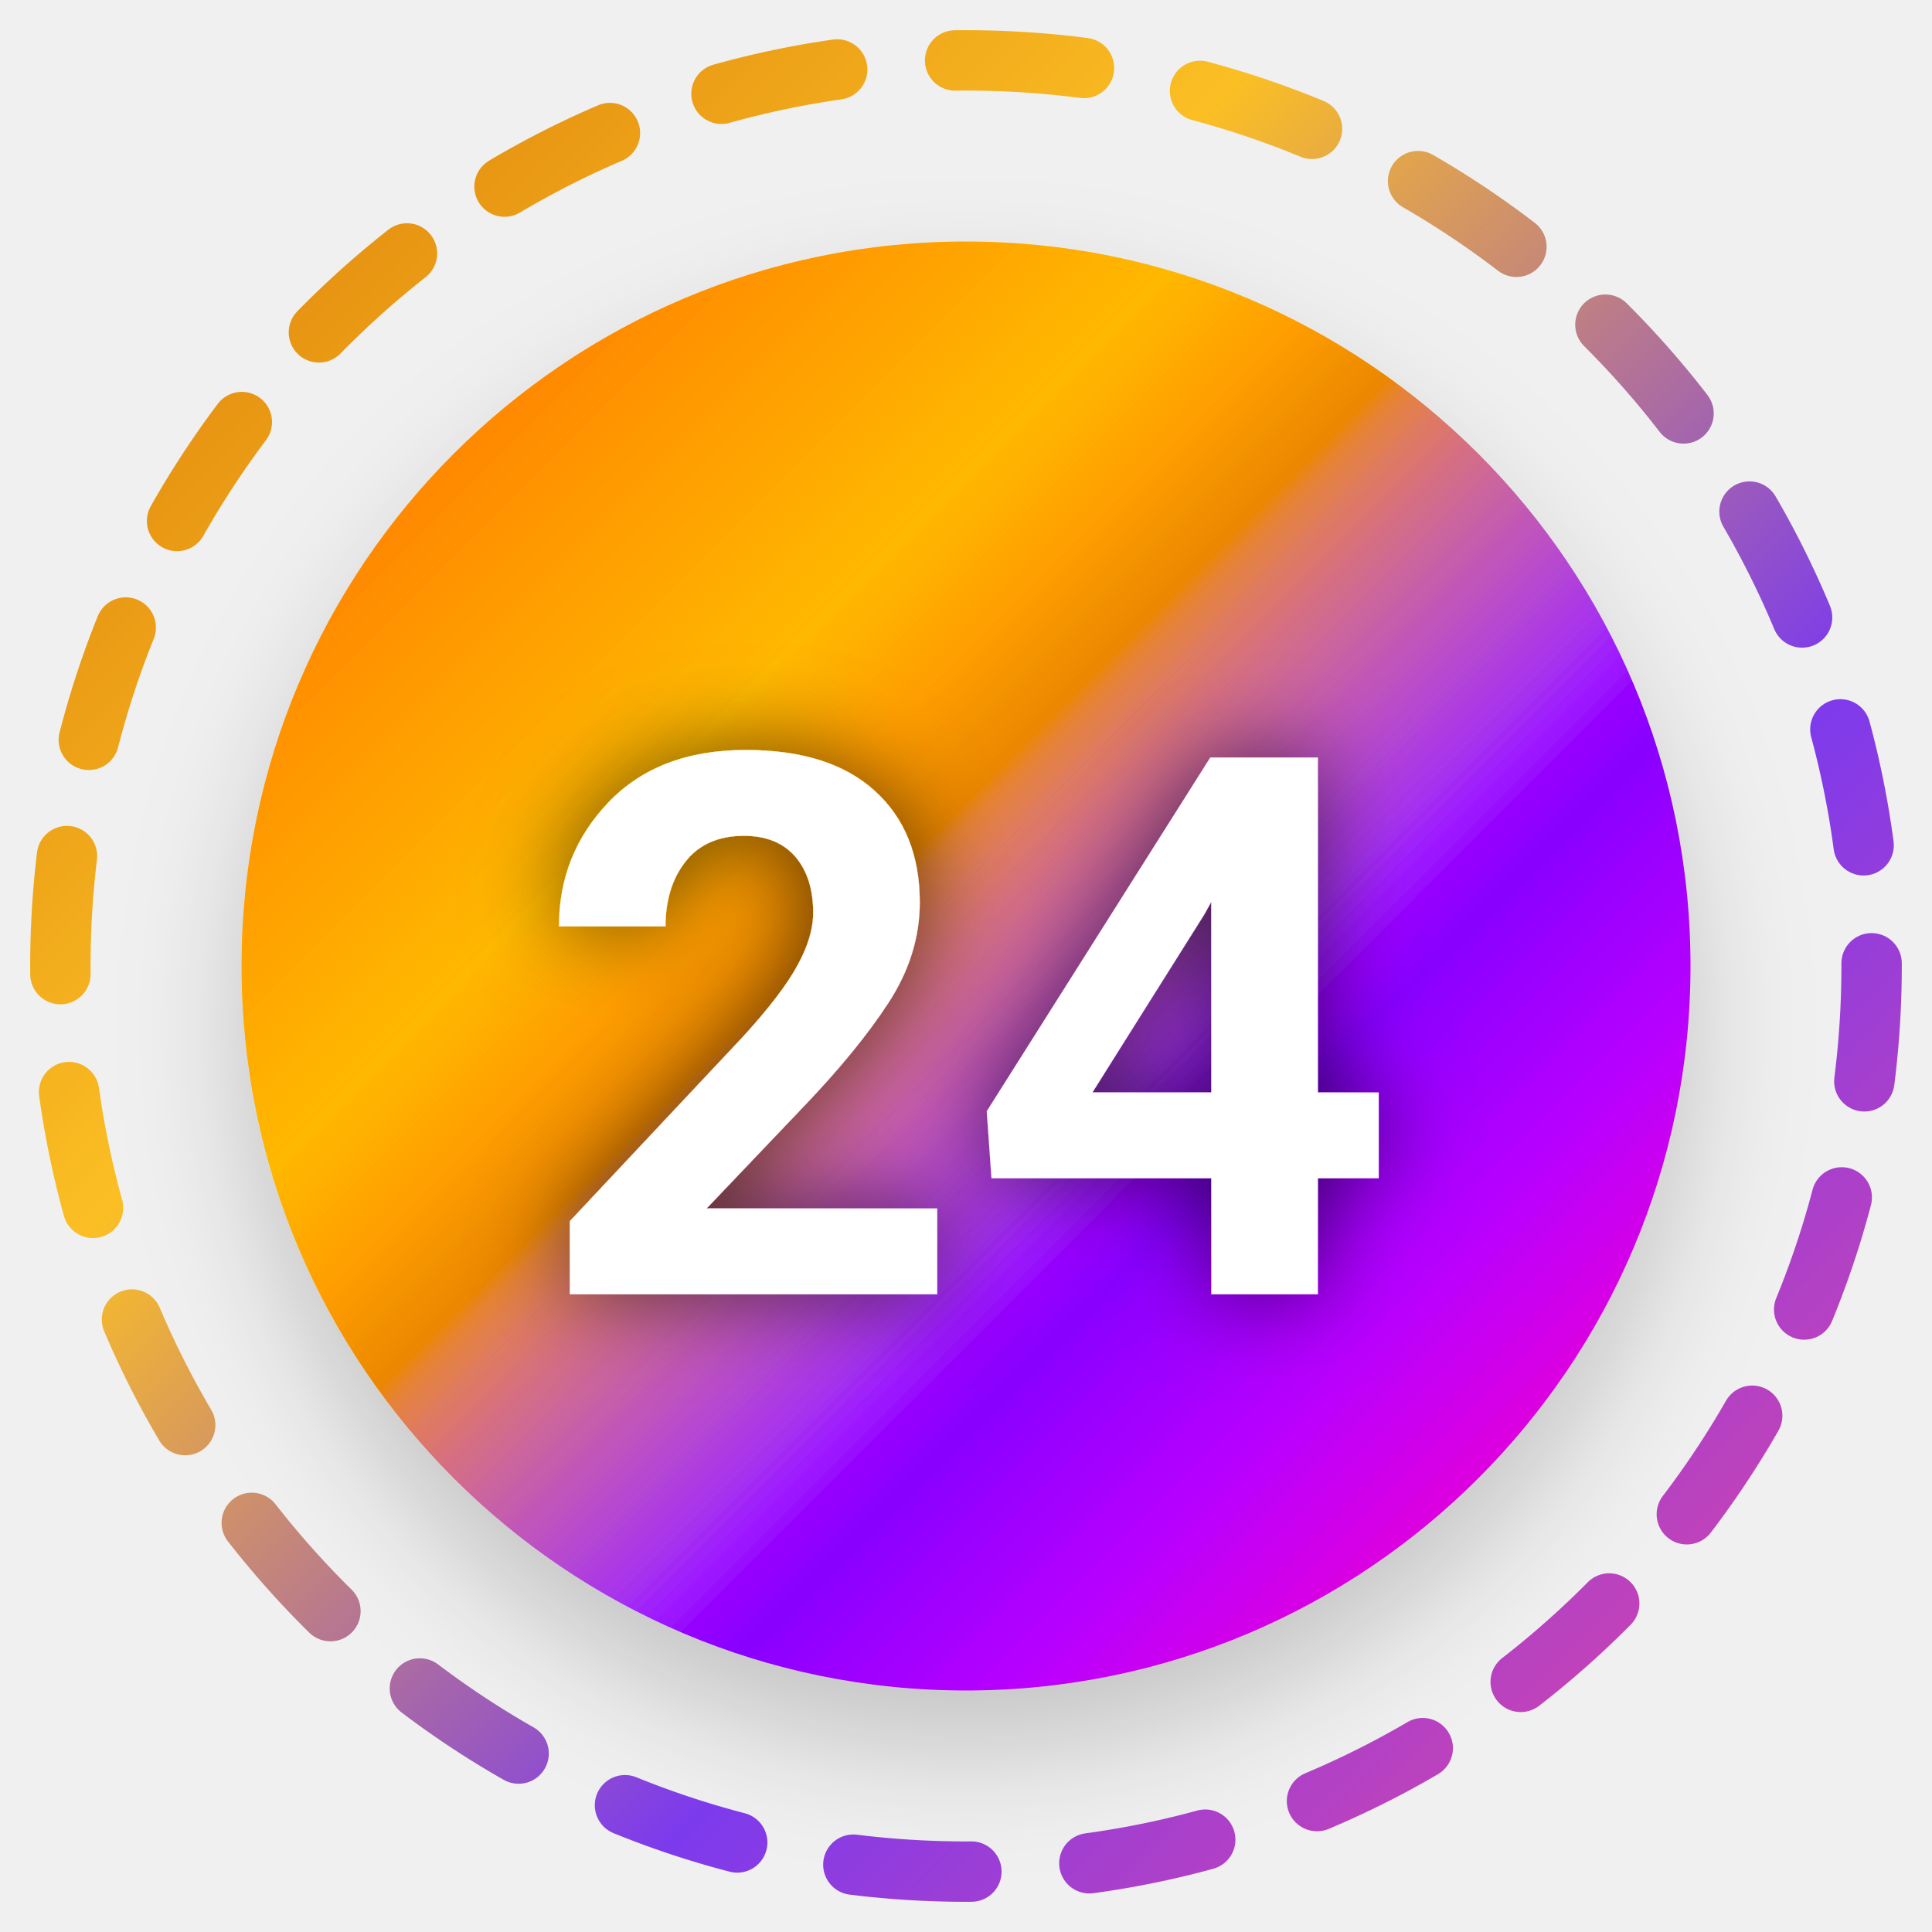
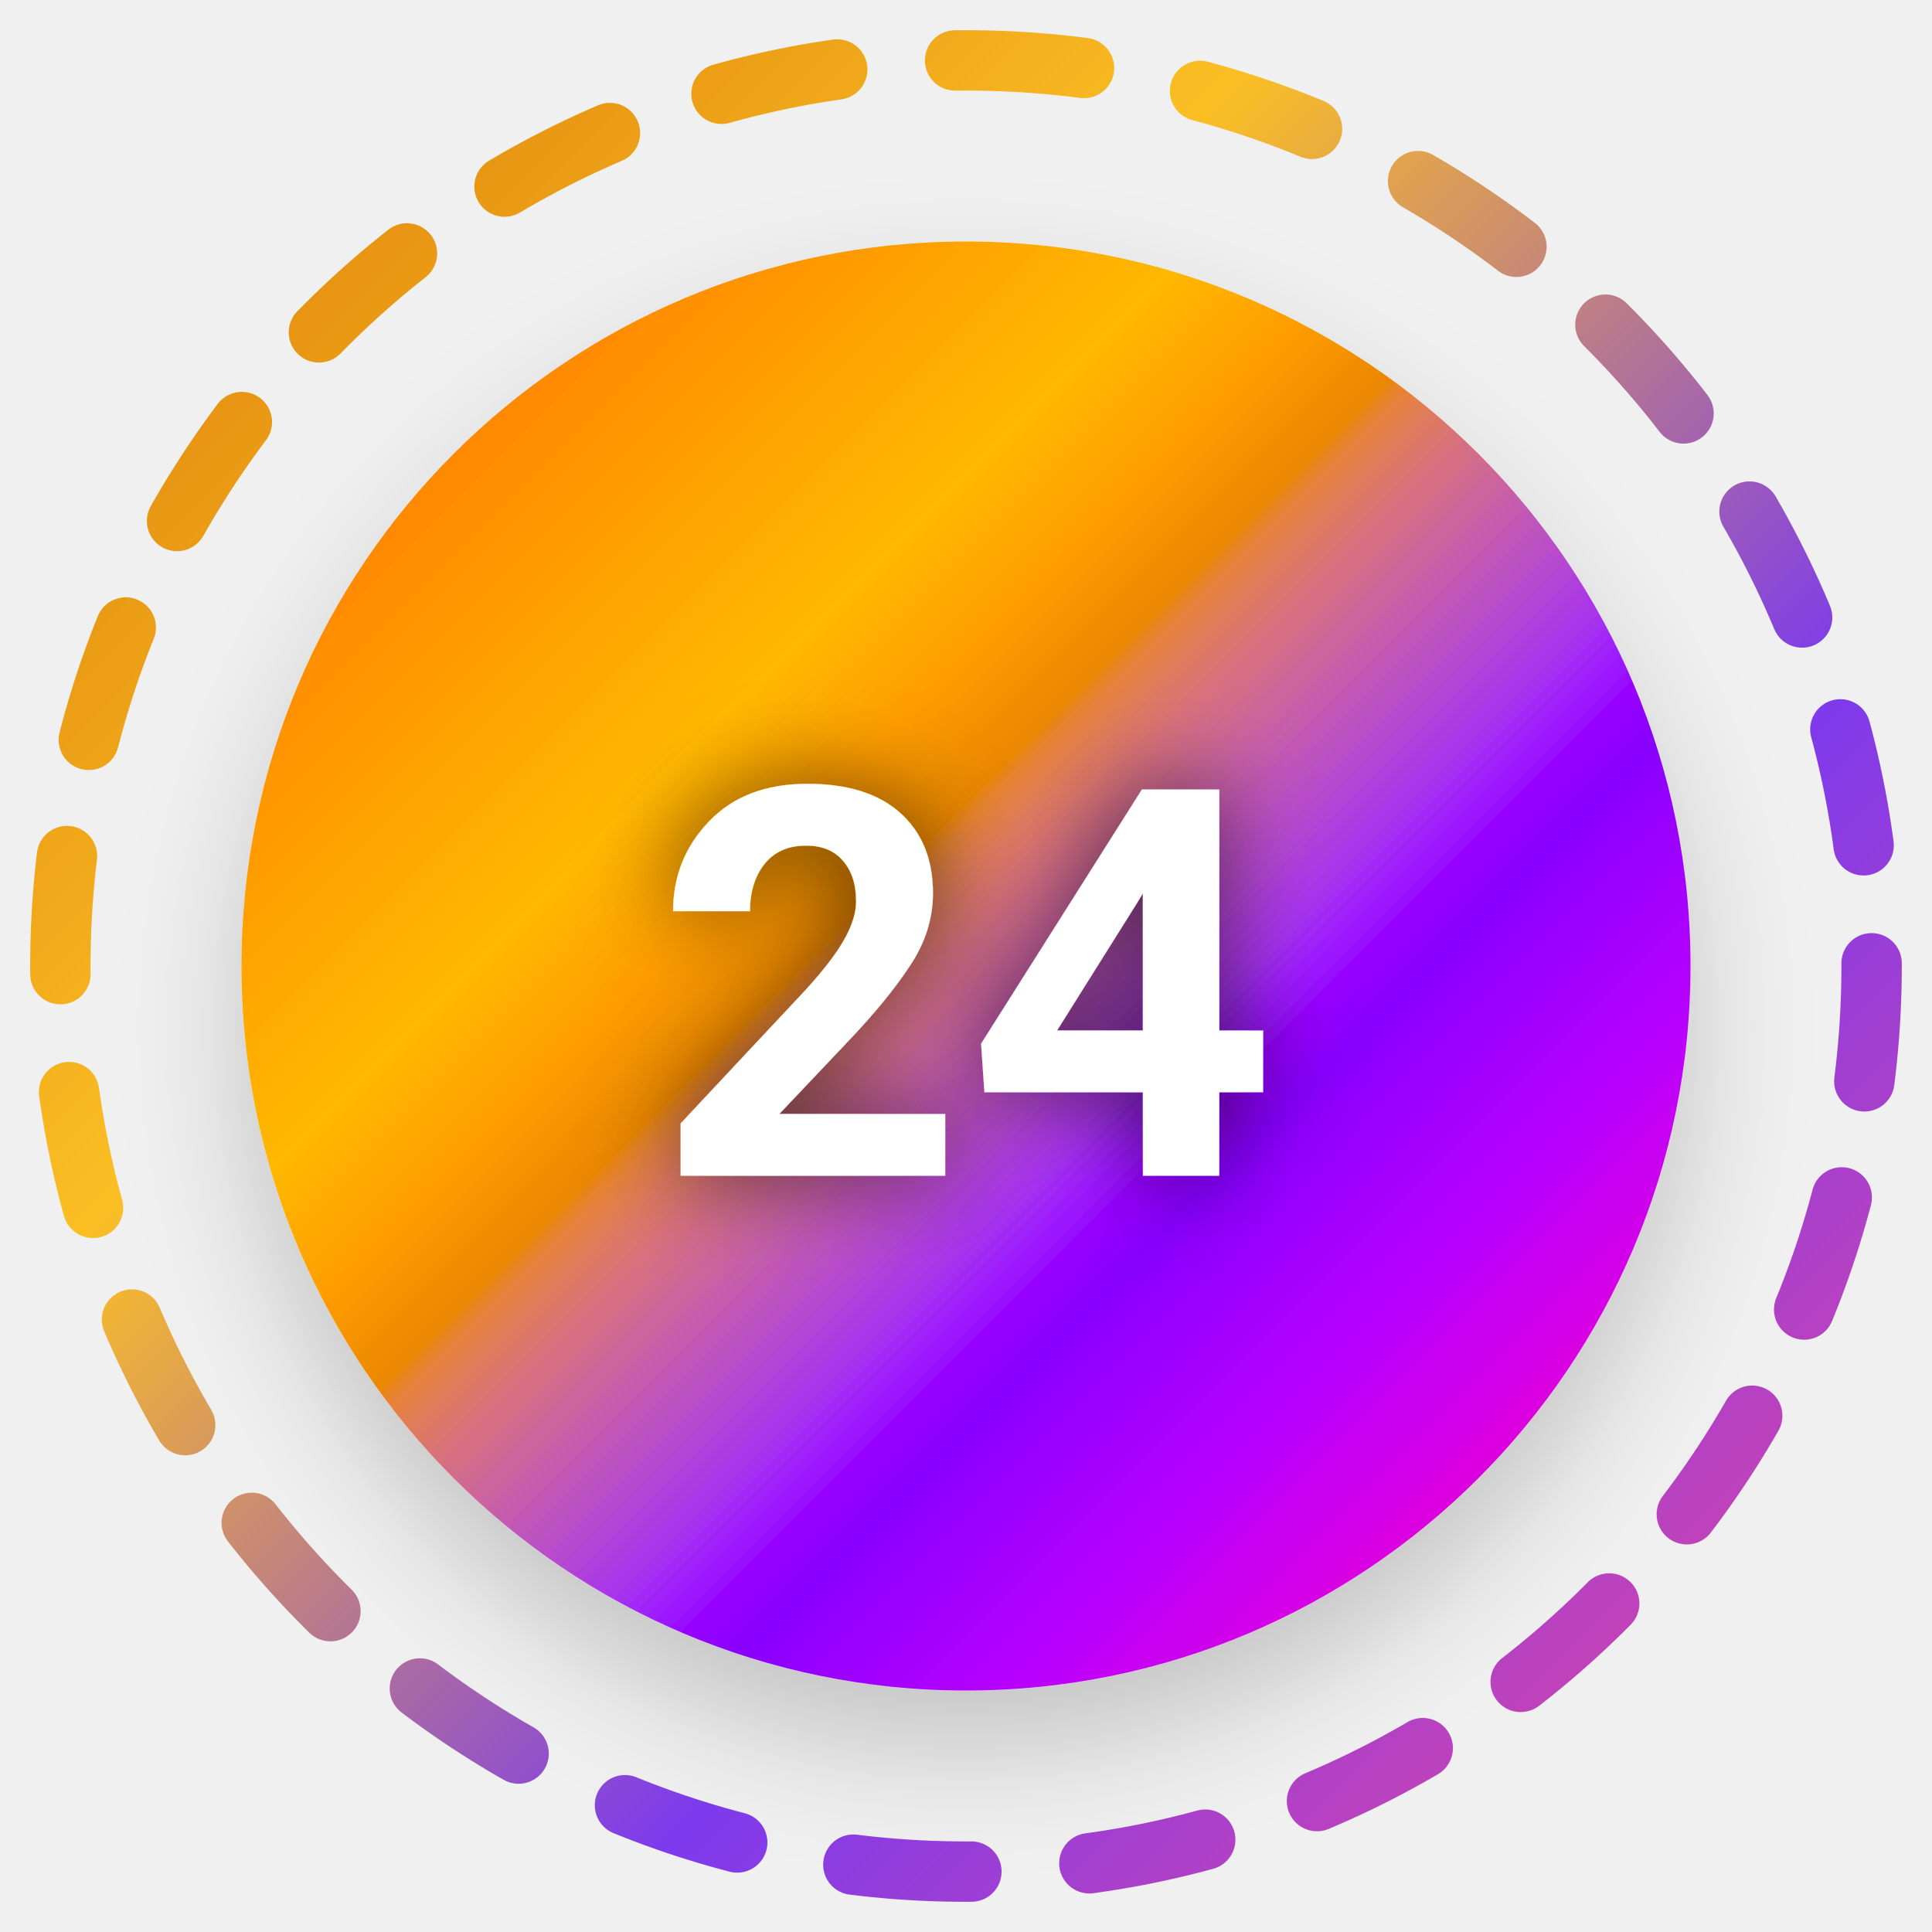
<svg xmlns="http://www.w3.org/2000/svg" width="64" height="64" viewBox="0 0 64 64" role="img" aria-label="Level 24">
  <defs>
    <linearGradient id="ring" x1="0" y1="0" x2="1" y2="1">
      <stop offset="0%" stop-color="#B87333" />
      <stop offset="100%" stop-color="#D18E52" />
    </linearGradient>
    <linearGradient id="inner" x1="0" y1="0" x2="1" y2="1">
      <stop offset="0%" stop-color="#d97706" />
      <stop offset="33%" stop-color="#fbbf24" />
      <stop offset="66%" stop-color="#7c3aed" />
      <stop offset="100%" stop-color="#ec4899" />
    </linearGradient>
    <filter id="shadow" x="-20%" y="-20%" width="140%" height="140%">
      <feDropShadow dx="0" dy="2" stdDeviation="2" flood-color="#000" flood-opacity=".18" />
    </filter>
    <filter id="saturation" x="-20%" y="-20%" width="140%" height="140%">
      <feColorMatrix type="saturate" values="1.7" />
    </filter>
    <filter id="text-shadow" x="-50%" y="-50%" width="200%" height="200%">
      <feDropShadow dx="0" dy="0" stdDeviation="1.5" flood-color="#000" flood-opacity="0.6" />
    </filter>
  </defs>
  <g filter="url(#shadow)">
    <circle cx="32" cy="32" r="24" fill="url(#inner)" filter="url(#saturation)" />
  </g>
-   <text x="32" y="36" font-family="'Segoe UI', 'Roboto', 'Helvetica Neue', Arial, sans-serif" font-size="25" font-weight="700" text-anchor="middle" dominant-baseline="middle" fill="#ffffff" filter="url(#text-shadow)">24</text>
+   <text x="32" y="34" font-family="'Segoe UI', 'Roboto', 'Helvetica Neue', Arial, sans-serif" font-size="150%" font-weight="700" text-anchor="middle" dominant-baseline="middle" fill="#ffffff" filter="url(#text-shadow)">24
+     </text>
  <path d="M 32 2 A 30 30 0 1 1 31.999 2" fill="none" stroke="url(#inner)" stroke-width="2" stroke-linecap="round" stroke-dasharray="3.92 3.92" />
</svg>
